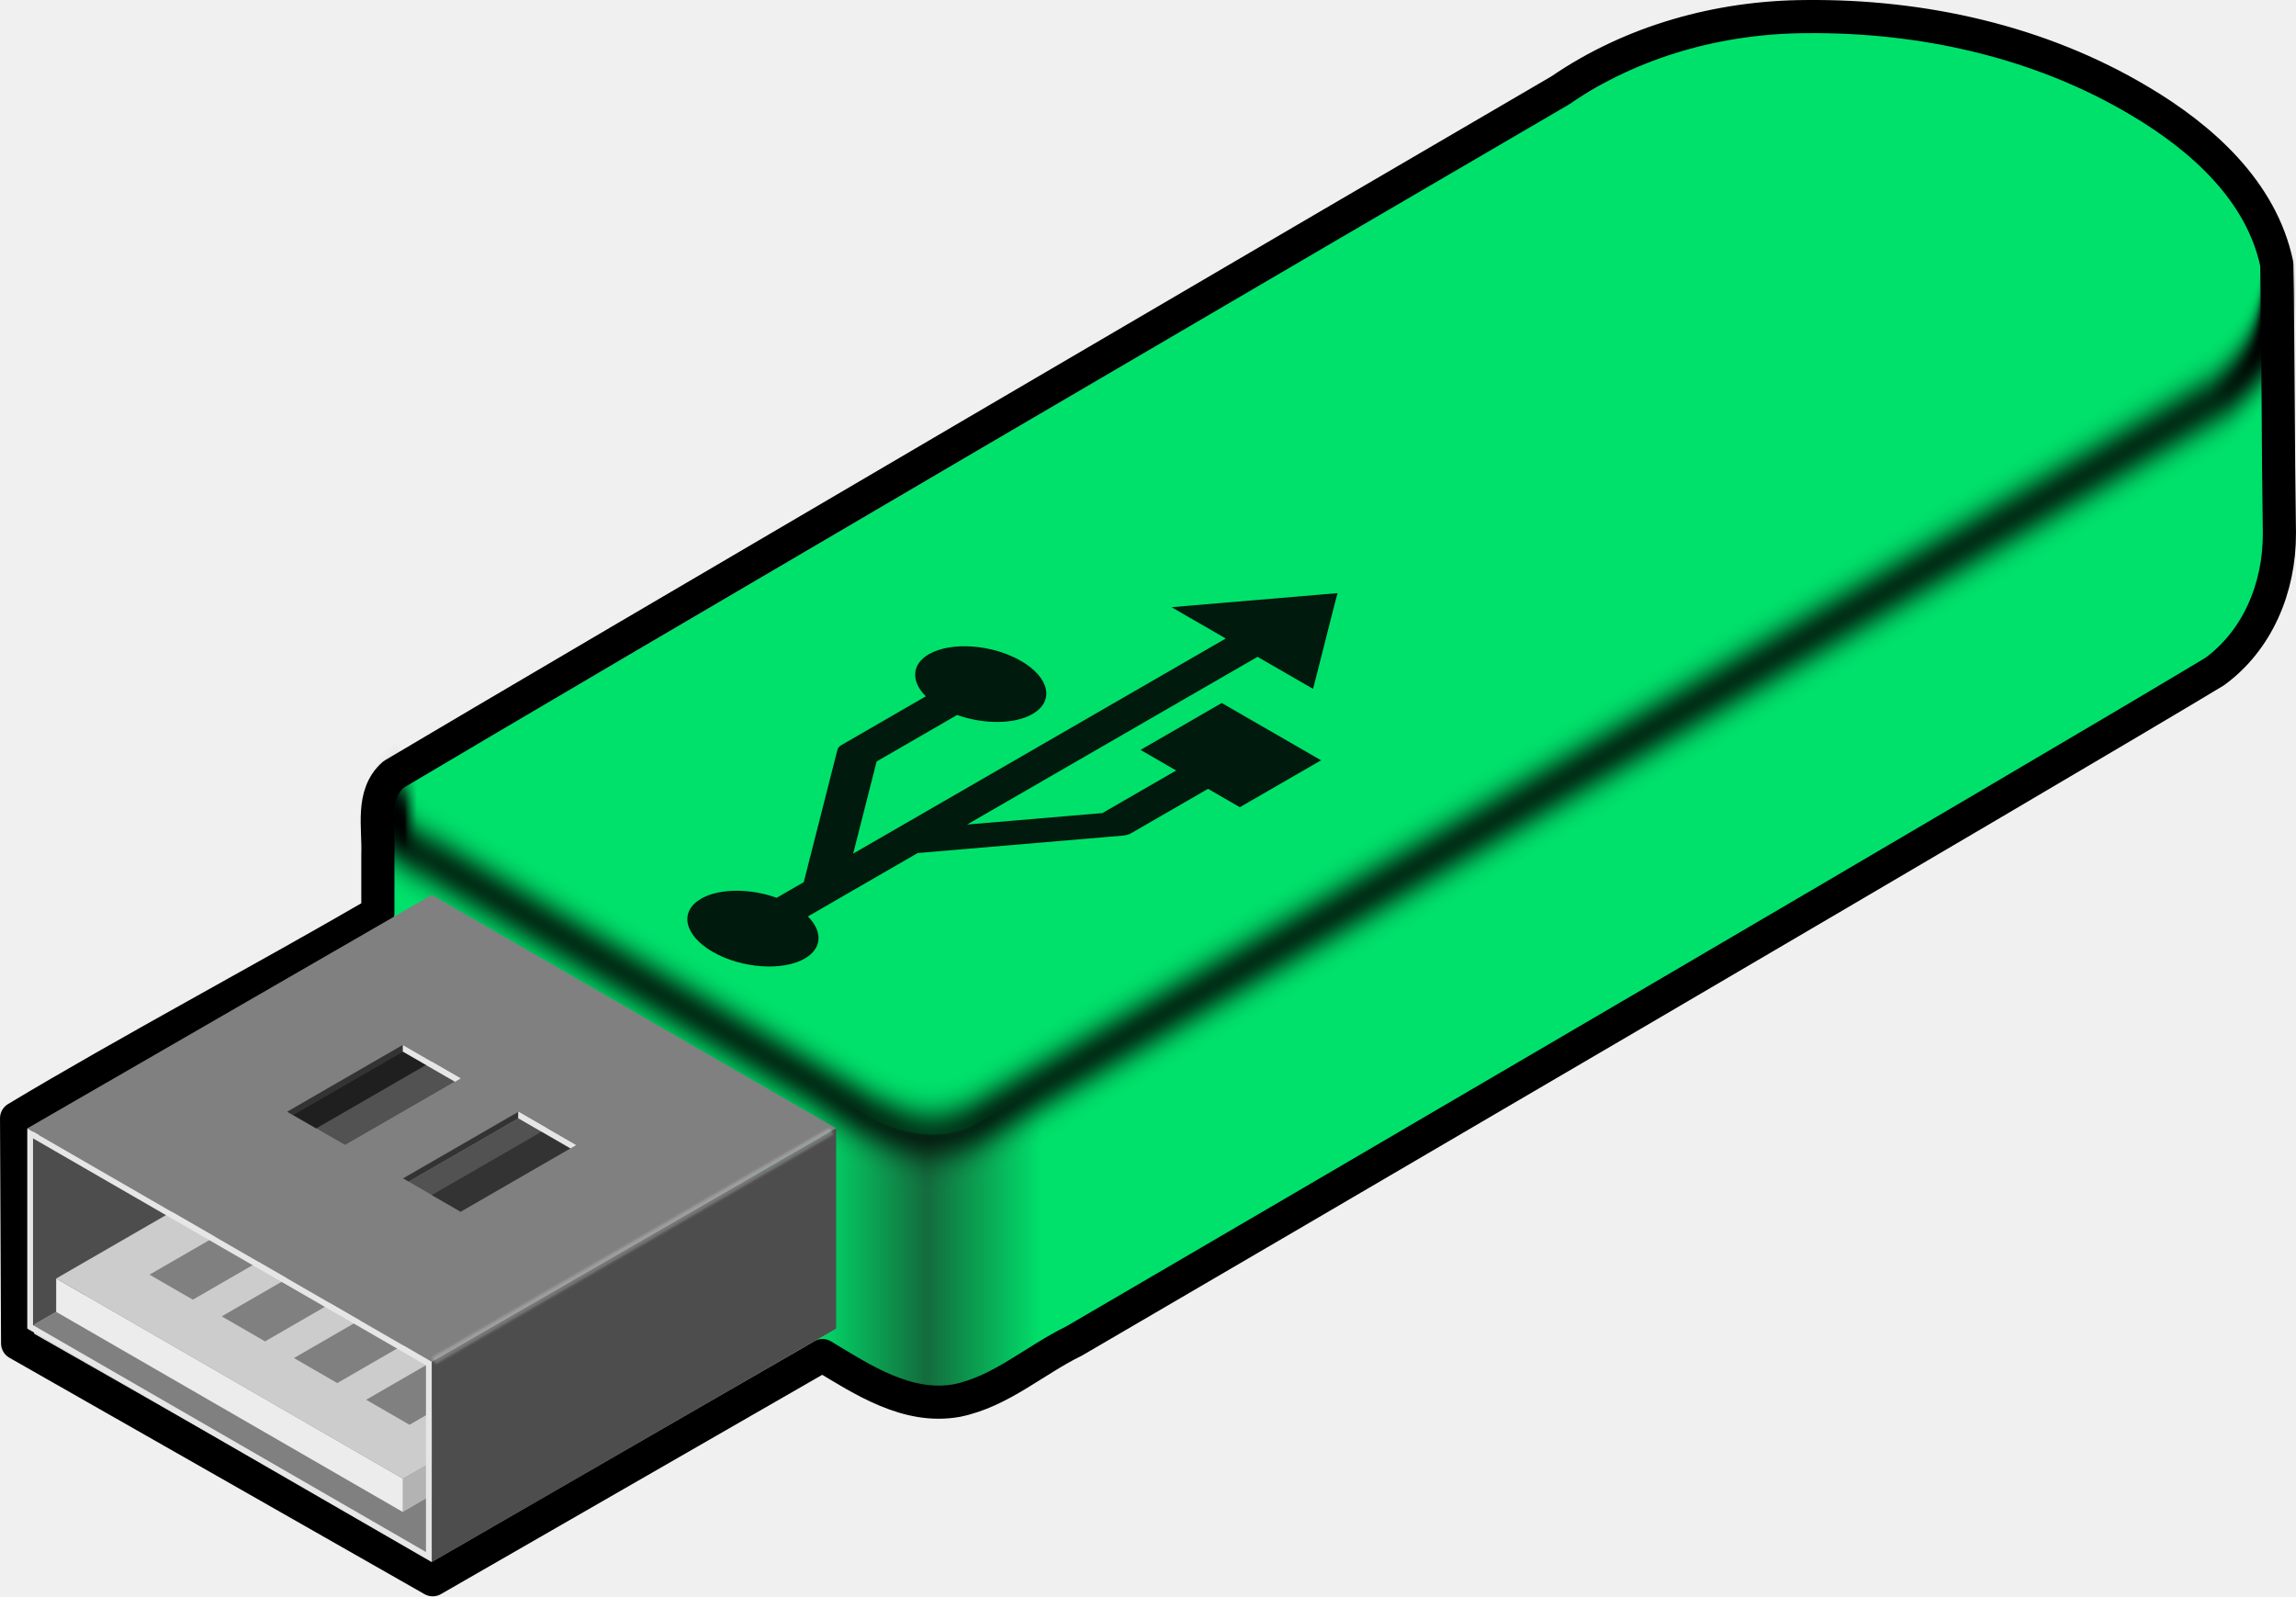
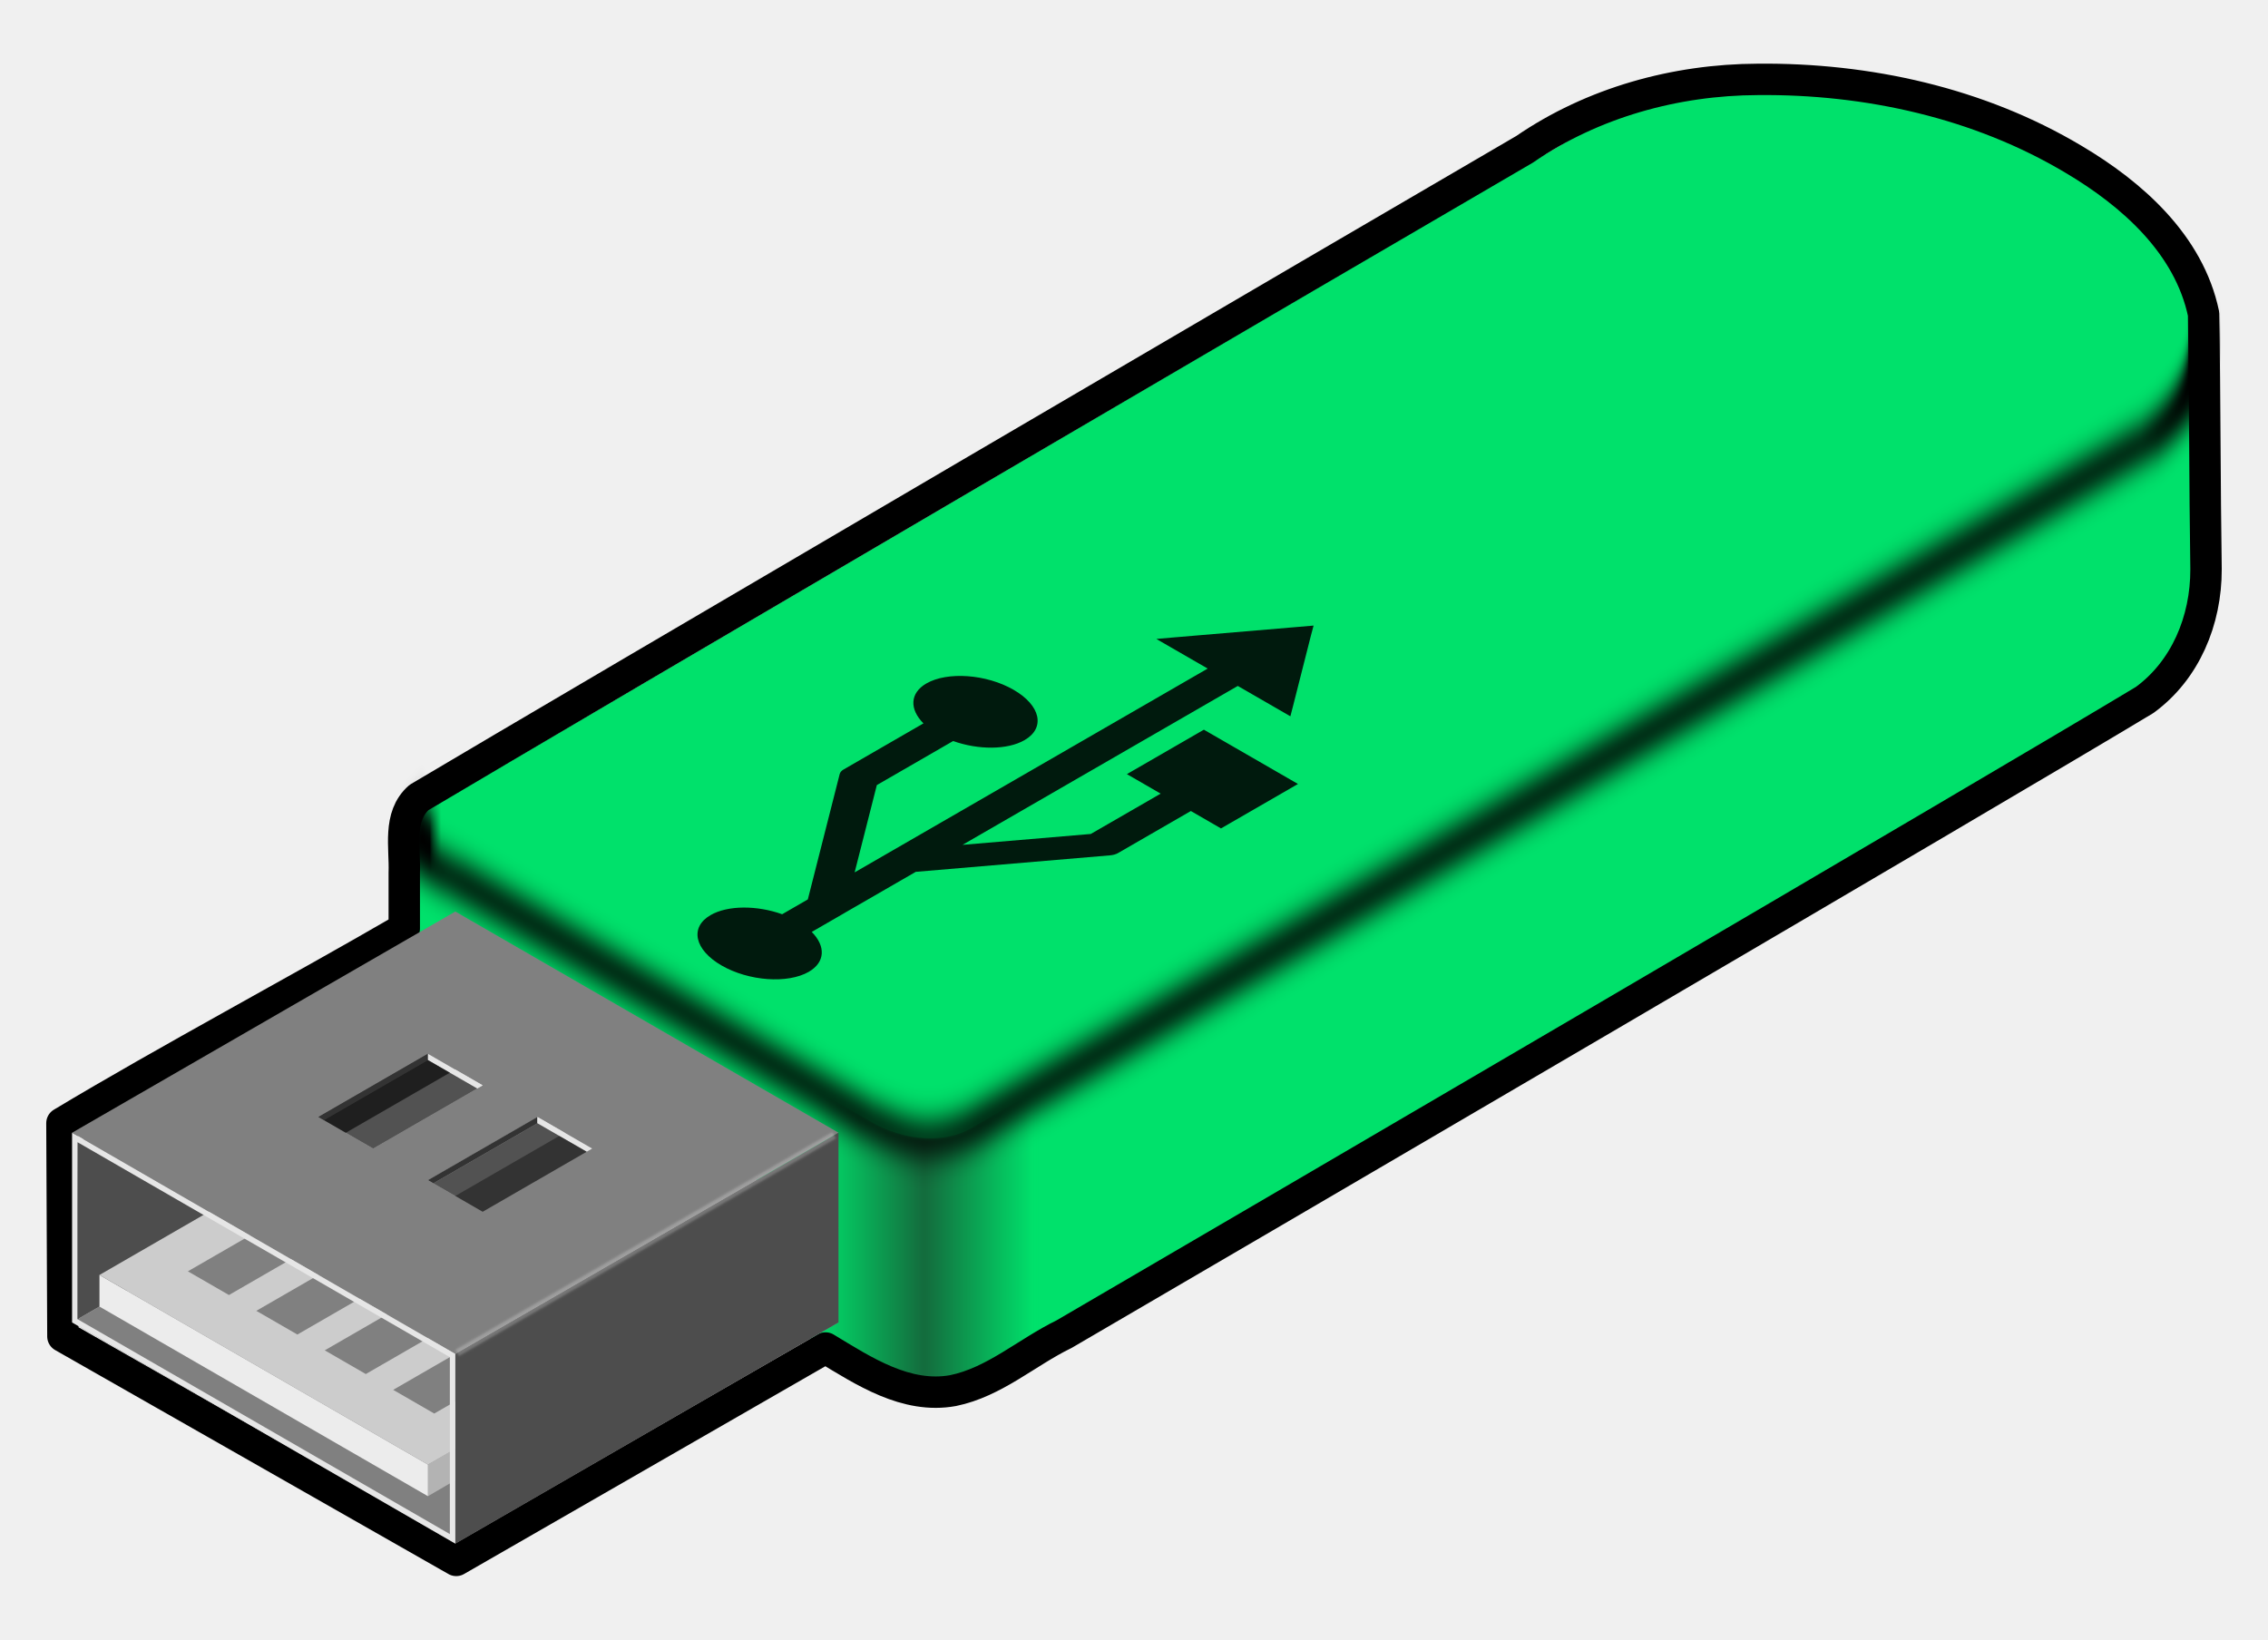
- <svg xmlns="http://www.w3.org/2000/svg" id="svg4451" viewBox="0 0 62.35 43.352" version="1.1" width="62.35" height="43.352">
+ <svg xmlns="http://www.w3.org/2000/svg" id="svg4451" viewBox="0 0 65 47" version="1.1" width="65" height="47">
  <defs id="defs4453">
-     <linearGradient id="linearGradient5477" y2="781.13" gradientUnits="userSpaceOnUse" x2="368.22" gradientTransform="matrix(0.051129,0,0,0.051129,351.64,507.1)" y1="781.13" x1="245.5">
+     <linearGradient id="linearGradient5477" y2="781.13" gradientUnits="userSpaceOnUse" x2="368.22" gradientTransform="matrix(0.051129,0,0,0.051129,352.9794,508.9214)" y1="781.13" x1="245.5">
      <stop id="stop2582-6" style="stop-color:#00e16b;stop-opacity:1;" offset="0" />
      <stop id="stop2588-1" style="stop-color:#201f1f;stop-opacity:1;" offset="0.5" />
      <stop id="stop2584-38" style="stop-color:#00e16b;stop-opacity:1;" offset="1" />
    </linearGradient>
    <filter id="filter5446" height="1.031" width="1.043" color-interpolation-filters="sRGB" y="-0.015" x="-0.021">
      <feGaussianBlur id="feGaussianBlur5448" stdDeviation="0.056" />
    </filter>
    <filter id="filter5398" color-interpolation-filters="sRGB" x="-0.009" y="-0.047" width="1.018" height="1.112">
      <feGaussianBlur id="feGaussianBlur5400" stdDeviation="0.001 8.552" />
    </filter>
    <filter id="filter3406-4" color-interpolation-filters="sRGB" x="-0.014" y="-0.031" width="1.029" height="1.062">
      <feGaussianBlur id="feGaussianBlur3408-4" stdDeviation="0.853" />
    </filter>
  </defs>
  <g id="layer1" transform="translate(-342.1637,-513.3142)">
-     <path id="path4774" style="fill:#00e16b;fill-opacity:1;fill-rule:evenodd" d="m 391.7,514.15 c -2.124,0.018 -4.116,0.336 -5.598,1.191 l -33.111,19.426 c -0.332,0.191 -0.497,0.423 -0.502,0.669 l -6e-5,7.249 c -0.004,0.322 0.267,0.668 0.804,0.978 l 12.525,7.232 c 0.949,0.548 2.093,0.618 2.855,0.177 l 33.117,-19.426 c 1.515,-0.875 2.252,-2.052 2.252,-3.309 l 2e-4,-7.295 c -0.026,-1.644 -1.307,-3.419 -3.754,-4.832 -2.513,-1.451 -5.678,-2.085 -8.588,-2.061 z" />
-     <path id="path4776" style="opacity:0.609;fill:url(#linearGradient5477);fill-rule:evenodd;filter:url(#filter5446)" d="m 364.2,542.71 v 7.246 c 0.366,0.211 1.622,0.936 1.622,0.936 0.949,0.548 2.093,0.618 2.855,0.177 0,0 1.404,-0.81 1.798,-1.037 v -7.246 c -0.394,0.227 -1.798,1.037 -1.798,1.037 -0.763,0.44 -1.906,0.37 -2.855,-0.177 0,0 -1.256,-0.725 -1.622,-0.936 z" />
-     <path id="path4778" style="fill:#00e16b;fill-opacity:1;fill-rule:evenodd" d="m 353.29,536.42 12.525,7.231 c 0.949,0.548 2.095,0.621 2.855,0.178 l 33.126,-19.318 c 3.504,-2.043 2.844,-5.681 -1.502,-8.19 -4.346,-2.509 -10.675,-2.897 -14.187,-0.868 l -33.12,19.317 c -0.767,0.443 -0.646,1.103 0.303,1.651" />
-     <path id="path4780" style="mix-blend-mode:normal;fill:none;stroke:#000000;stroke-width:17.7;stroke-dasharray:none;filter:url(#filter5398)" d="m 1024.8,275.73 c -1.39,24.612 -14.32,42.96 -31.243,56.476 l -655.18,383.07 c -28.689,16.447 -44.443,6.964 -63.971,-2.023 L 45.628,579.138 c -32.065,-15.81 -27.879,-26.86 -14.944,-36.77" transform="matrix(0.051129,0,0,0.051129,351.64,507.1)" />
-     <path id="path4782" style="fill:none;stroke:#000000;stroke-width:0.9;stroke-linecap:round;stroke-linejoin:round;stroke-dasharray:none" d="m 391.216,513.765 c -2.36,0.009 -4.728,0.663 -6.681,2.003 -4.415,2.568 -27.3,15.97 -31.688,18.581 -0.615,0.541 -0.394,1.437 -0.422,2.154 v 1.602 c -3.038,1.767 -6.797,3.767 -9.811,5.578 l 0.028,6.113 11.272,6.42 10.585,-6.088 c 1.094,0.661 2.31,1.465 3.653,1.221 1.189,-0.243 2.113,-1.098 3.183,-1.618 4.175,-2.434 26.833,-15.681 30.969,-18.178 1.162,-0.848 1.764,-2.271 1.759,-3.751 -0.037,-2.437 -0.03,-4.834 -0.07,-7.314 -0.416,-1.991 -2.045,-3.435 -3.725,-4.431 -2.714,-1.62 -5.909,-2.323 -9.053,-2.292 z" />
-     <g id="g4784" transform="matrix(0.051129,0,0,0.051129,351.5339,506.9106)">
-       <path id="path4786" style="fill:#808080;fill-rule:evenodd" d="M -168.77,830.91 46.03,954.92 260.83,830.91 46.03,706.89 Z" />
-       <path id="path4788" style="fill:#4d4d4d;fill-rule:evenodd" d="M -165.7,829.13 52.17,703.34 v -99.213 l -217.87,125.79 z" />
-       <path id="path4790" style="fill:#b3b3b3;fill-rule:evenodd" d="M 30.686,928.35 258.826,795.48 V 777.763 L 30.686,910.633 Z" />
-       <path id="path4792" style="fill:#ececec;fill-rule:evenodd" d="m -153.43,822.05 v -17.717 l 184.12,106.3 v 17.717 z" />
-       <path id="path4794" style="fill:#cccccc;fill-rule:evenodd" d="m 30.686,910.63 -184.12,-106.3 230.14,-132.87 184.12,106.3 z" />
-       <path id="path4796" style="fill:#808080;fill-rule:evenodd" d="m -103.86,802.29 23.014,13.287 203.59,-117.54 L 99.73,684.75 -103.86,802.29 m 38.357,22.146 23.014,13.287 203.59,-117.54 -23.014,-13.287 -203.59,117.54 m 38.357,22.146 23.014,13.287 203.59,-117.54 -23.014,-13.287 -203.59,117.54 m 38.357,22.146 23.014,13.287 203.59,-117.54 -23.014,-13.287 -203.59,117.54" />
-       <path id="path4798" style="fill:#808080;fill-rule:evenodd" d="m 46.031,600.59 -214.81,124 214.81,124.03 214.81,-124.03 z M 30.688,680.31 61.375,698.03 0,733.47 -30.688,715.75 Z m 61.374,35.44 30.688,17.72 -61.375,35.44 -30.687,-17.72 z" />
-       <path id="path4800" style="fill:#4d4d4d;fill-rule:evenodd" d="M 46.029,954.92 V 848.62 L 260.829,724.6 V 830.9 Z" />
-       <path id="path4802" style="fill:#333333;fill-rule:evenodd" d="m -27.617,717.52 -3.069,-1.772 61.372,-35.433 v 3.543 l -58.303,33.661 z" />
-       <path id="path4804" style="fill:#e6e6e6;fill-rule:evenodd" d="m 30.686,680.31 v 3.543 l 27.617,15.945 3.069,-1.772 -30.686,-17.717 z" />
-       <path id="path4806" style="fill:#e6e6e6;fill-rule:evenodd" d="M -168.78,724.59 V 830.9 l 214.81,124 V 848.62 Z m 3.062,5.312 208.69,120.5 v 99.188 l -208.69,-120.47 v -99.219 z" />
-       <path id="path4808" style="fill:#333333;fill-rule:evenodd" d="m 33.755,752.95 -3.069,-1.772 61.372,-35.433 v 3.543 l -58.303,33.661 z" />
-       <path id="path4810" style="fill:#e6e6e6;fill-rule:evenodd" d="m 92.058,715.75 v 3.543 l 27.617,15.945 3.069,-1.772 -30.686,-17.717 z" />
-       <path id="path4812" style="opacity:0.6;fill:#000000;fill-rule:evenodd" d="M 33.755,752.95 92.058,719.29 119.68,735.24 61.372,768.9 Z" />
-       <path id="path4814" style="opacity:0.6;fill:#000000;fill-rule:evenodd" d="M -27.617,717.52 30.686,683.86 58.303,699.8 0,733.46 Z" />
-       <path id="path4816" style="opacity:0.24;fill:none;stroke:#ffffff;stroke-width:4;filter:url(#filter3406-4)" d="m 47.104,848.01 211.29,-122" />
+     <g id="g1" transform="translate(-0.01424103,0.00260044)">
+       <path id="path4774" style="fill:#00e16b;fill-opacity:1;fill-rule:evenodd" d="m 393.039,515.971 c -2.124,0.018 -4.116,0.336 -5.598,1.191 l -33.111,19.426 c -0.332,0.191 -0.497,0.423 -0.502,0.669 l -6e-5,7.249 c -0.004,0.322 0.267,0.668 0.804,0.978 l 12.525,7.232 c 0.949,0.548 2.093,0.618 2.855,0.177 l 33.117,-19.426 c 1.515,-0.875 2.252,-2.052 2.252,-3.309 l 2e-4,-7.295 c -0.026,-1.644 -1.307,-3.419 -3.754,-4.832 -2.513,-1.451 -5.678,-2.085 -8.588,-2.061 z" />
+       <path id="path4776" style="opacity:0.609;fill:url(#linearGradient5477);fill-rule:evenodd;filter:url(#filter5446)" d="m 365.539,544.531 v 7.246 c 0.366,0.211 1.622,0.936 1.622,0.936 0.949,0.548 2.093,0.618 2.855,0.177 0,0 1.404,-0.81 1.798,-1.037 v -7.246 c -0.394,0.227 -1.798,1.037 -1.798,1.037 -0.763,0.44 -1.906,0.37 -2.855,-0.177 0,0 -1.256,-0.725 -1.622,-0.936 z" />
+       <path id="path4778" style="fill:#00e16b;fill-opacity:1;fill-rule:evenodd" d="m 354.629,538.241 12.525,7.231 c 0.949,0.548 2.095,0.621 2.855,0.178 l 33.126,-19.318 c 3.504,-2.043 2.844,-5.681 -1.502,-8.19 -4.346,-2.509 -10.675,-2.897 -14.187,-0.868 l -33.12,19.317 c -0.767,0.443 -0.646,1.103 0.303,1.651" />
+       <path id="path4780" style="mix-blend-mode:normal;fill:none;stroke:#000000;stroke-width:17.7;stroke-dasharray:none;filter:url(#filter5398)" d="m 1024.8,275.73 c -1.39,24.612 -14.32,42.96 -31.243,56.476 l -655.18,383.07 c -28.689,16.447 -44.443,6.964 -63.971,-2.023 L 45.628,579.138 c -32.065,-15.81 -27.879,-26.86 -14.944,-36.77" transform="matrix(0.051129,0,0,0.051129,352.9794,508.9214)" />
+       <path id="path4782" style="fill:none;stroke:#000000;stroke-width:0.9;stroke-linecap:round;stroke-linejoin:round;stroke-dasharray:none" d="m 392.555,515.587 c -2.36,0.009 -4.728,0.663 -6.681,2.003 -4.415,2.568 -27.3,15.97 -31.688,18.581 -0.615,0.541 -0.394,1.437 -0.422,2.154 v 1.602 c -3.038,1.767 -6.797,3.767 -9.811,5.578 l 0.028,6.113 11.272,6.42 10.585,-6.088 c 1.094,0.661 2.31,1.465 3.653,1.221 1.189,-0.243 2.113,-1.098 3.183,-1.618 4.175,-2.434 26.833,-15.681 30.969,-18.178 1.162,-0.848 1.764,-2.271 1.759,-3.751 -0.037,-2.437 -0.03,-4.834 -0.07,-7.314 -0.416,-1.991 -2.045,-3.435 -3.725,-4.431 -2.714,-1.62 -5.909,-2.323 -9.053,-2.292 z" />
+       <g id="g4784" transform="matrix(0.051129,0,0,0.051129,352.8732,508.732)">
+         <path id="path4786" style="fill:#808080;fill-rule:evenodd" d="M -168.77,830.91 46.03,954.92 260.83,830.91 46.03,706.89 Z" />
+         <path id="path4788" style="fill:#4d4d4d;fill-rule:evenodd" d="M -165.7,829.13 52.17,703.34 v -99.213 l -217.87,125.79 z" />
+         <path id="path4790" style="fill:#b3b3b3;fill-rule:evenodd" d="M 30.686,928.35 258.826,795.48 V 777.763 L 30.686,910.633 Z" />
+         <path id="path4792" style="fill:#ececec;fill-rule:evenodd" d="m -153.43,822.05 v -17.717 l 184.12,106.3 v 17.717 z" />
+         <path id="path4794" style="fill:#cccccc;fill-rule:evenodd" d="m 30.686,910.63 -184.12,-106.3 230.14,-132.87 184.12,106.3 z" />
+         <path id="path4796" style="fill:#808080;fill-rule:evenodd" d="m -103.86,802.29 23.014,13.287 203.59,-117.54 L 99.73,684.75 -103.86,802.29 m 38.357,22.146 23.014,13.287 203.59,-117.54 -23.014,-13.287 -203.59,117.54 m 38.357,22.146 23.014,13.287 203.59,-117.54 -23.014,-13.287 -203.59,117.54 m 38.357,22.146 23.014,13.287 203.59,-117.54 -23.014,-13.287 -203.59,117.54" />
+         <path id="path4798" style="fill:#808080;fill-rule:evenodd" d="m 46.031,600.59 -214.81,124 214.81,124.03 214.81,-124.03 z M 30.688,680.31 61.375,698.03 0,733.47 -30.688,715.75 Z m 61.374,35.44 30.688,17.72 -61.375,35.44 -30.687,-17.72 z" />
+         <path id="path4800" style="fill:#4d4d4d;fill-rule:evenodd" d="M 46.029,954.92 V 848.62 L 260.829,724.6 V 830.9 Z" />
+         <path id="path4802" style="fill:#333333;fill-rule:evenodd" d="m -27.617,717.52 -3.069,-1.772 61.372,-35.433 v 3.543 l -58.303,33.661 z" />
+         <path id="path4804" style="fill:#e6e6e6;fill-rule:evenodd" d="m 30.686,680.31 v 3.543 l 27.617,15.945 3.069,-1.772 -30.686,-17.717 z" />
+         <path id="path4806" style="fill:#e6e6e6;fill-rule:evenodd" d="M -168.78,724.59 V 830.9 l 214.81,124 V 848.62 Z m 3.062,5.312 208.69,120.5 v 99.188 l -208.69,-120.47 v -99.219 z" />
+         <path id="path4808" style="fill:#333333;fill-rule:evenodd" d="m 33.755,752.95 -3.069,-1.772 61.372,-35.433 v 3.543 l -58.303,33.661 z" />
+         <path id="path4810" style="fill:#e6e6e6;fill-rule:evenodd" d="m 92.058,715.75 v 3.543 l 27.617,15.945 3.069,-1.772 -30.686,-17.717 z" />
+         <path id="path4812" style="opacity:0.6;fill:#000000;fill-rule:evenodd" d="M 33.755,752.95 92.058,719.29 119.68,735.24 61.372,768.9 Z" />
+         <path id="path4814" style="opacity:0.6;fill:#000000;fill-rule:evenodd" d="M -27.617,717.52 30.686,683.86 58.303,699.8 0,733.46 Z" />
+         <path id="path4816" style="opacity:0.24;fill:none;stroke:#ffffff;stroke-width:4;filter:url(#filter3406-4)" d="m 47.104,848.01 211.29,-122" />
+       </g>
+       <path id="path4265" style="opacity:0.88;fill:#000000;fill-opacity:1" d="m 368.729,532.901 c -0.478,0.276 -0.489,0.74 -0.085,1.145 l -2.291,1.323 c -0.059,0.034 -0.097,0.079 -0.11,0.13 l -0.913,3.593 -0.736,0.425 c -0.716,-0.258 -1.558,-0.261 -2.052,0.025 -0.603,0.348 -0.462,0.995 0.315,1.443 0.777,0.449 1.897,0.53 2.5,0.182 0.477,-0.276 0.487,-0.739 0.085,-1.143 l 0.926,-0.535 0.005,10e-4 5.9e-4,-0.005 2.056,-1.187 0.002,0.003 5.555,-0.472 c 0.089,-0.007 0.168,-0.029 0.227,-0.062 l 2.094,-1.209 0.576,0.333 0.288,0.166 0.223,-0.129 1.76,-1.016 0.223,-0.129 -0.288,-0.166 -2.121,-1.224 -0.288,-0.166 -0.223,0.129 -1.76,1.016 -0.223,0.129 0.288,0.166 0.68,0.393 -2.003,1.156 -3.676,0.312 7.889,-4.555 1.109,0.64 0.398,0.23 0.07,-0.269 0.523,-2.061 0.072,-0.27 -0.468,0.04 -3.572,0.302 -0.466,0.041 0.398,0.23 1.073,0.619 -10.118,5.842 0.636,-2.502 2.187,-1.263 c 0.715,0.256 1.554,0.259 2.047,-0.026 0.603,-0.348 0.463,-0.994 -0.314,-1.442 -0.777,-0.449 -1.897,-0.53 -2.5,-0.182" />
    </g>
-     <path id="path4265" style="opacity:0.88;fill:#000000;fill-opacity:1" d="m 367.39,531.08 c -0.478,0.276 -0.489,0.74 -0.085,1.145 l -2.291,1.323 c -0.059,0.034 -0.097,0.079 -0.11,0.13 l -0.913,3.593 -0.736,0.425 c -0.716,-0.258 -1.558,-0.261 -2.052,0.025 -0.603,0.348 -0.462,0.995 0.315,1.443 0.777,0.449 1.897,0.53 2.5,0.182 0.477,-0.276 0.487,-0.739 0.085,-1.143 l 0.926,-0.535 0.005,10e-4 5.9e-4,-0.005 2.056,-1.187 0.002,0.003 5.555,-0.472 c 0.089,-0.007 0.168,-0.029 0.227,-0.062 l 2.094,-1.209 0.576,0.333 0.288,0.166 0.223,-0.129 1.76,-1.016 0.223,-0.129 -0.288,-0.166 -2.121,-1.224 -0.288,-0.166 -0.223,0.129 -1.76,1.016 -0.223,0.129 0.288,0.166 0.68,0.393 -2.003,1.156 -3.676,0.312 7.889,-4.555 1.109,0.64 0.398,0.23 0.07,-0.269 0.523,-2.061 0.072,-0.27 -0.468,0.04 -3.572,0.302 -0.466,0.041 0.398,0.23 1.073,0.619 -10.118,5.842 0.636,-2.502 2.187,-1.263 c 0.715,0.256 1.554,0.259 2.047,-0.026 0.603,-0.348 0.463,-0.994 -0.314,-1.442 -0.777,-0.449 -1.897,-0.53 -2.5,-0.182" />
  </g>
</svg>
